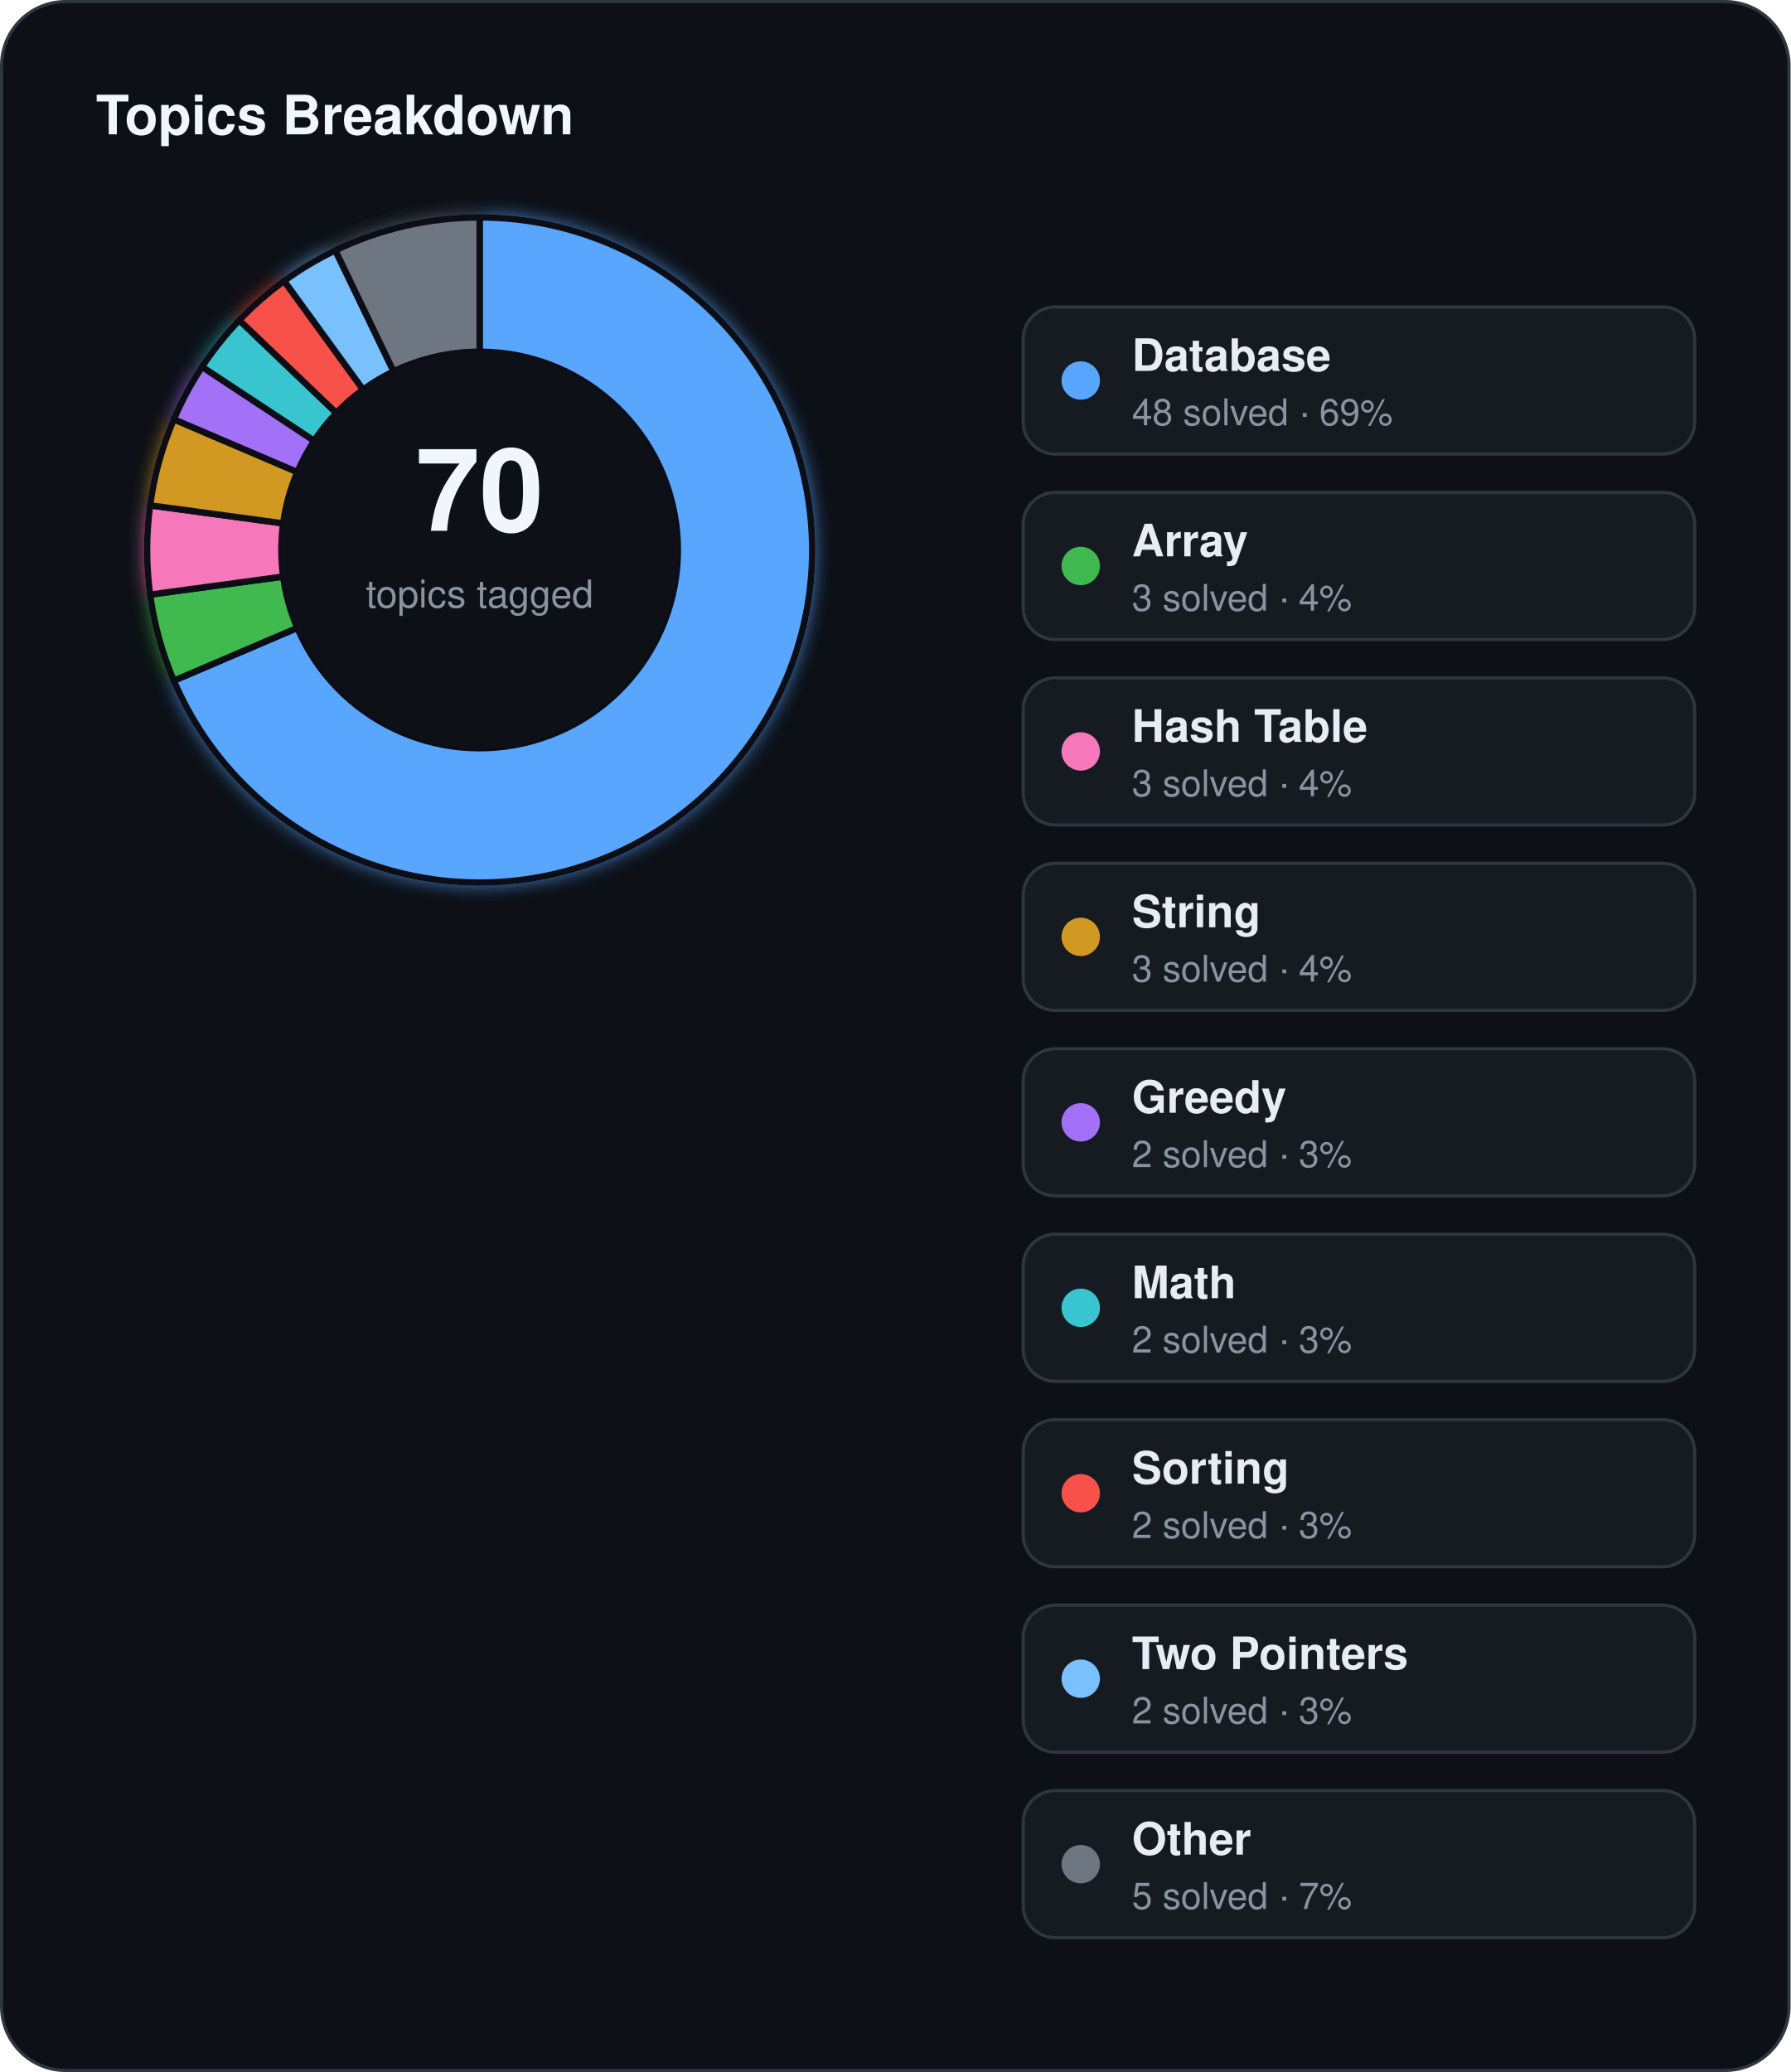
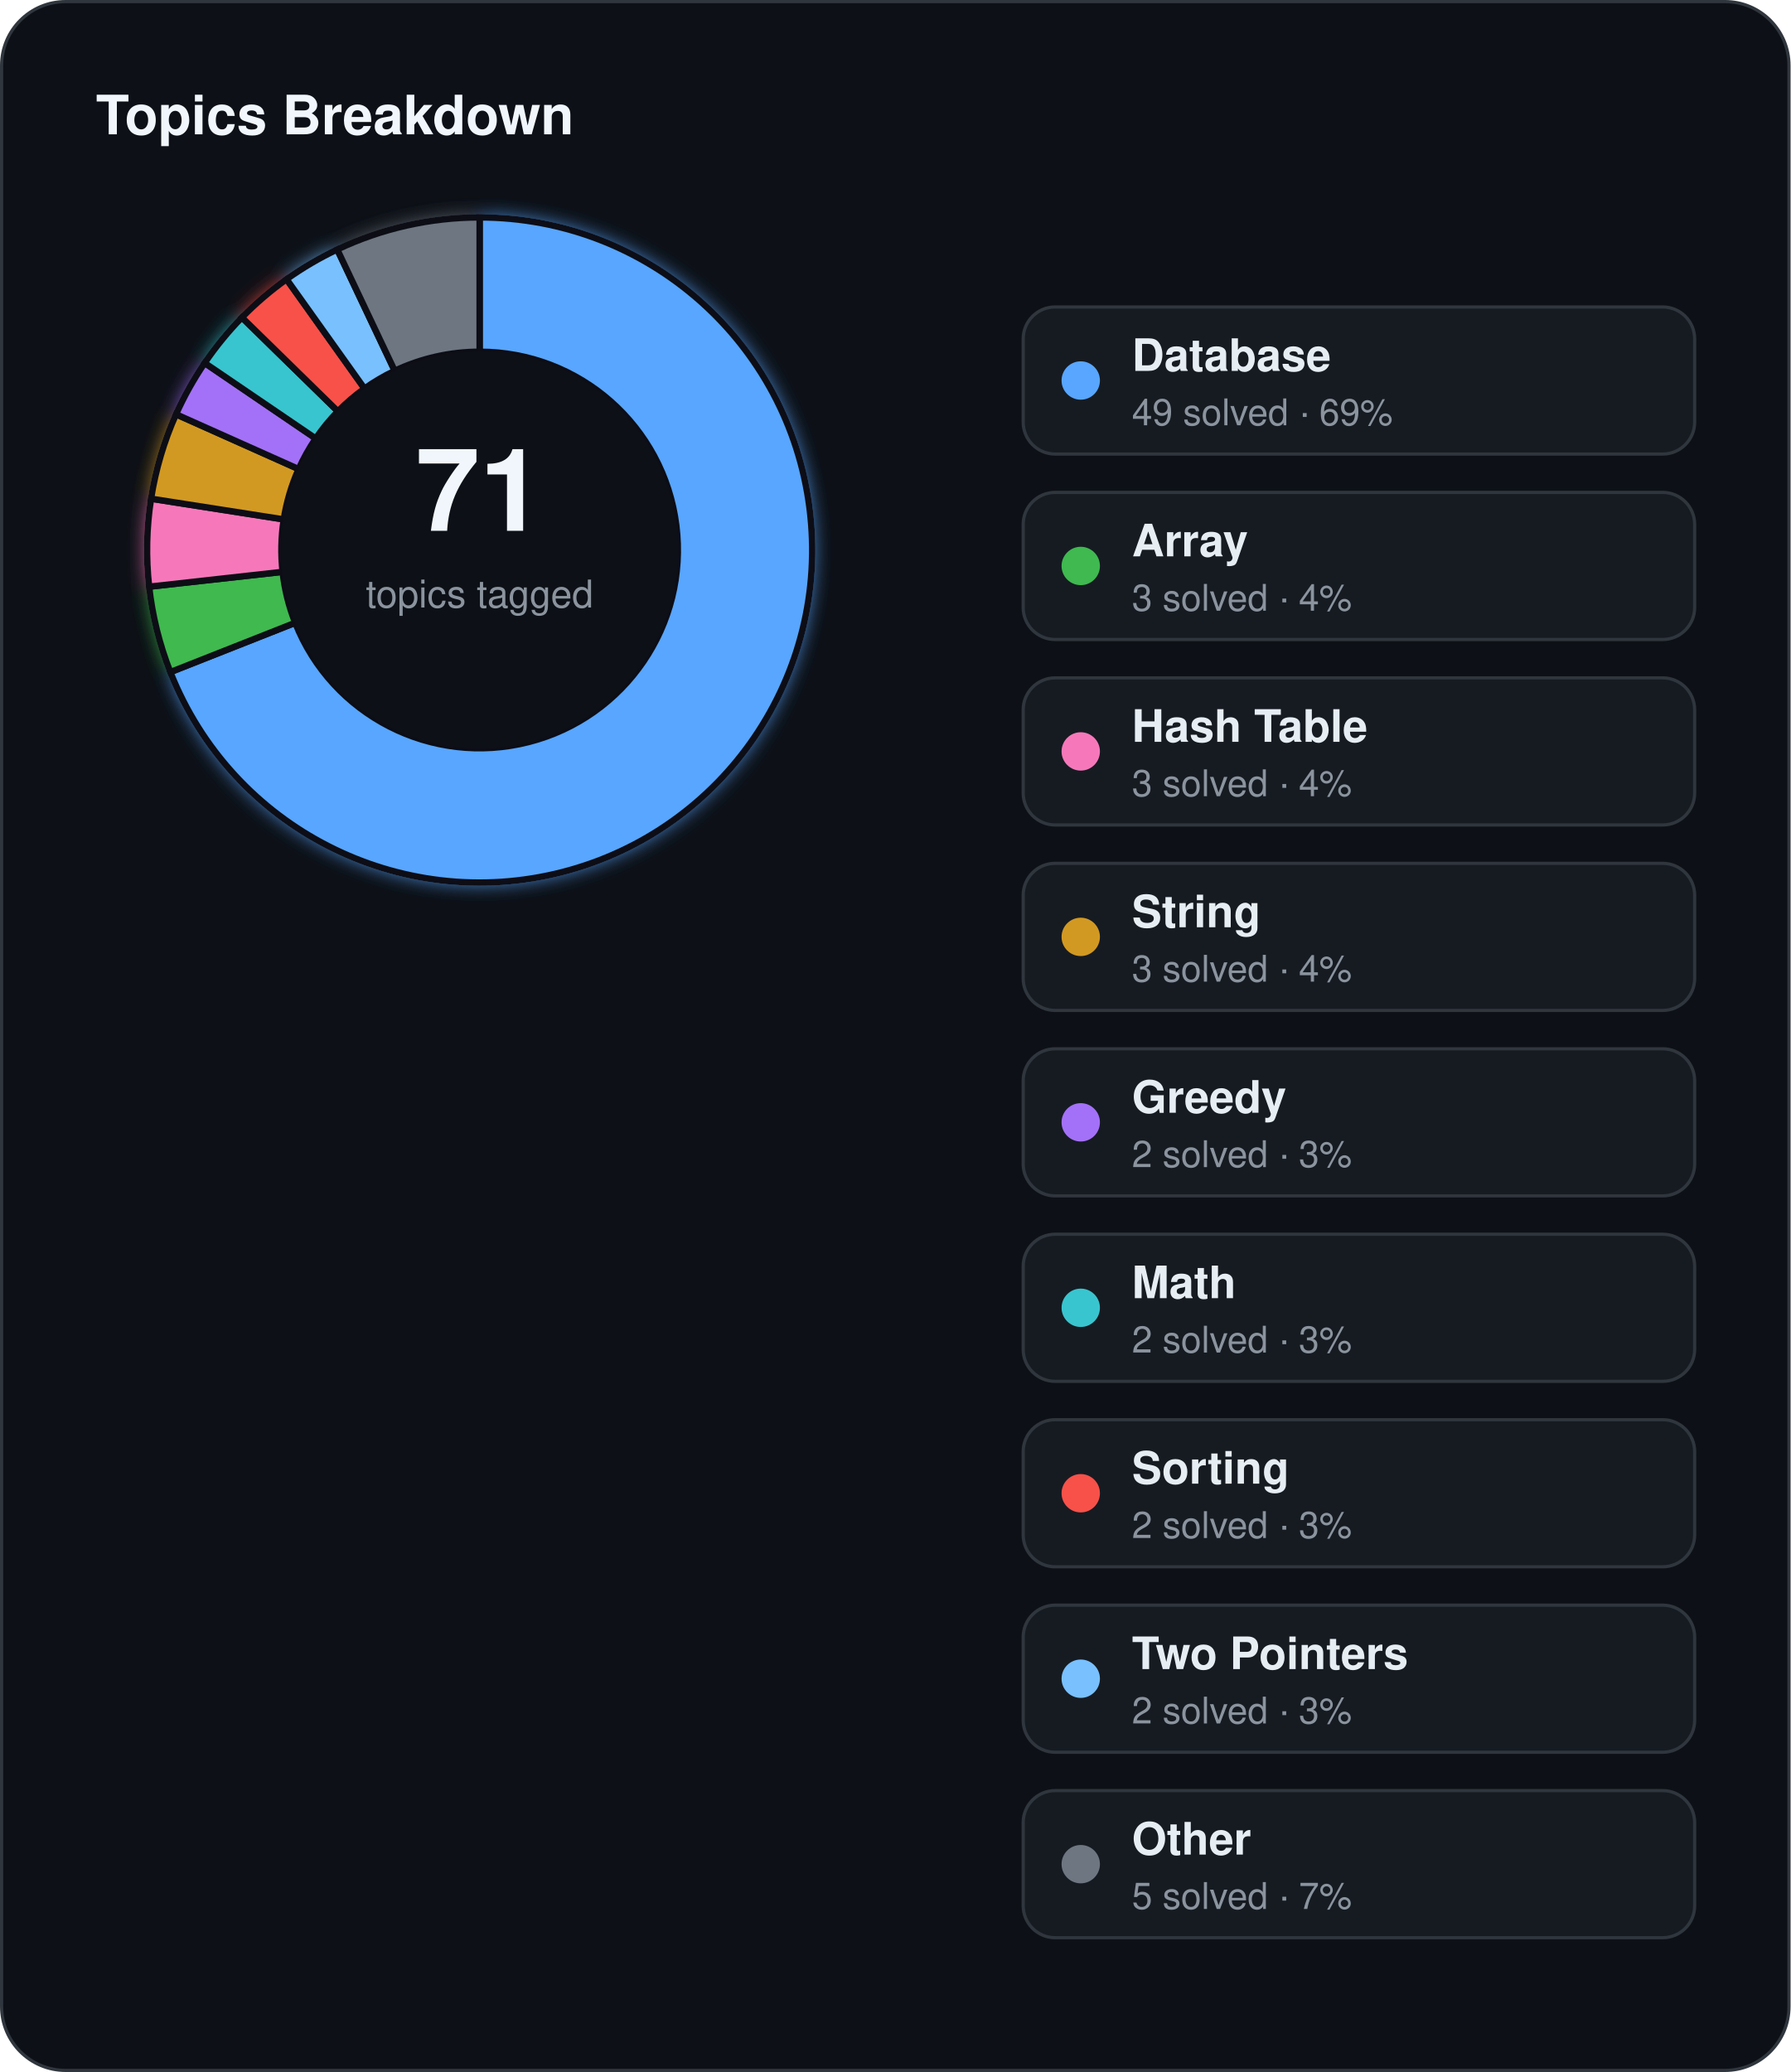
<svg xmlns="http://www.w3.org/2000/svg" width="560" height="648" viewBox="0 0 560 648">
  <defs>
    <filter id="topics-glow" x="-60%" y="-60%" width="220%" height="220%">
      <feGaussianBlur stdDeviation="3" result="blur" />
      <feMerge>
        <feMergeNode in="blur" />
        <feMergeNode in="SourceGraphic" />
      </feMerge>
    </filter>
  </defs>
  <rect x="0.5" y="0.5" width="559" height="647" rx="20" fill="#0d1117" stroke="#30363d" stroke-width="1" />
  <text x="30" y="42" fill="#f0f6fc" font-family="Segoe UI, Helvetica, Arial, sans-serif" font-size="17" font-weight="700">Topics Breakdown</text>
  <g filter="url(#topics-glow)">
-     <path d="M 150.00,68.00 A 104,104 0 1 1 54.37,212.87 L 92.99,196.37 A 62,62 0 1 0 150.00,110.00 Z" fill="#58a6ff" stroke="#0d1117" stroke-width="2" />
-     <path d="M 54.37,212.87 A 104,104 0 0 1 46.94,185.96 L 88.56,180.32 A 62,62 0 0 0 92.99,196.37 Z" fill="#3fb950" stroke="#0d1117" stroke-width="2" />
-     <path d="M 46.94,185.96 A 104,104 0 0 1 46.94,158.04 L 88.56,163.68 A 62,62 0 0 0 88.56,180.32 Z" fill="#f778ba" stroke="#0d1117" stroke-width="2" />
-     <path d="M 46.94,158.04 A 104,104 0 0 1 54.37,131.13 L 92.99,147.63 A 62,62 0 0 0 88.56,163.68 Z" fill="#d29922" stroke="#0d1117" stroke-width="2" />
-     <path d="M 54.37,131.13 A 104,104 0 0 1 63.20,114.71 L 98.26,137.84 A 62,62 0 0 0 92.99,147.63 Z" fill="#a371f7" stroke="#0d1117" stroke-width="2" />
-     <path d="M 63.20,114.71 A 104,104 0 0 1 74.83,100.13 L 105.19,129.15 A 62,62 0 0 0 98.26,137.84 Z" fill="#39c5cf" stroke="#0d1117" stroke-width="2" />
-     <path d="M 74.83,100.13 A 104,104 0 0 1 88.87,87.86 L 113.56,121.84 A 62,62 0 0 0 105.19,129.15 Z" fill="#f85149" stroke="#0d1117" stroke-width="2" />
-     <path d="M 88.87,87.86 A 104,104 0 0 1 104.88,78.30 L 123.10,116.14 A 62,62 0 0 0 113.56,121.84 Z" fill="#79c0ff" stroke="#0d1117" stroke-width="2" />
-     <path d="M 104.88,78.30 A 104,104 0 0 1 150.00,68.00 L 150.00,110.00 A 62,62 0 0 0 123.10,116.14 Z" fill="#6e7681" stroke="#0d1117" stroke-width="2" />
+     <path d="M 150.00,68.00 A 104,104 0 1 1 53.27,210.20 L 92.33,194.77 A 62,62 0 1 0 150.00,110.00 Z" fill="#58a6ff" stroke="#0d1117" stroke-width="2" />
+     <path d="M 53.27,210.20 A 104,104 0 0 1 46.64,183.48 L 88.38,178.84 A 62,62 0 0 0 92.33,194.77 Z" fill="#3fb950" stroke="#0d1117" stroke-width="2" />
+     <path d="M 46.64,183.48 A 104,104 0 0 1 47.24,155.96 L 88.74,162.44 A 62,62 0 0 0 88.38,178.84 Z" fill="#f778ba" stroke="#0d1117" stroke-width="2" />
+     <path d="M 47.24,155.96 A 104,104 0 0 1 55.05,129.56 L 93.40,146.70 A 62,62 0 0 0 88.74,162.44 Z" fill="#d29922" stroke="#0d1117" stroke-width="2" />
+     <path d="M 55.05,129.56 A 104,104 0 0 1 64.01,113.51 L 98.74,137.13 A 62,62 0 0 0 93.40,146.70 Z" fill="#a371f7" stroke="#0d1117" stroke-width="2" />
+     <path d="M 64.01,113.51 A 104,104 0 0 1 75.65,99.28 L 105.68,128.65 A 62,62 0 0 0 98.74,137.13 Z" fill="#39c5cf" stroke="#0d1117" stroke-width="2" />
+     <path d="M 75.65,99.28 A 104,104 0 0 1 89.62,87.32 L 114.00,121.52 A 62,62 0 0 0 105.68,128.65 Z" fill="#f85149" stroke="#0d1117" stroke-width="2" />
+     <path d="M 89.62,87.32 A 104,104 0 0 1 105.47,78.02 L 123.45,115.97 A 62,62 0 0 0 114.00,121.52 Z" fill="#79c0ff" stroke="#0d1117" stroke-width="2" />
+     <path d="M 105.47,78.02 A 104,104 0 0 1 150.00,68.00 L 150.00,110.00 A 62,62 0 0 0 123.45,115.97 Z" fill="#6e7681" stroke="#0d1117" stroke-width="2" />
  </g>
  <circle cx="150" cy="172" r="62" fill="#0d1117" />
-   <text x="150" y="166" text-anchor="middle" fill="#f0f6fc" font-family="Segoe UI, Helvetica, Arial, sans-serif" font-size="36" font-weight="700">70</text>
+   <text x="150" y="166" text-anchor="middle" fill="#f0f6fc" font-family="Segoe UI, Helvetica, Arial, sans-serif" font-size="36" font-weight="700">71</text>
  <text x="150" y="190" text-anchor="middle" fill="#8b949e" font-family="Segoe UI, Helvetica, Arial, sans-serif" font-size="12">topics tagged</text>
  <rect x="320" y="96" width="210" height="46" rx="10" fill="#161b22" stroke="#30363d" stroke-width="1" />
  <circle cx="338" cy="119" r="6" fill="#58a6ff" />
  <text x="354" y="116" fill="#e6edf3" font-family="Segoe UI, Helvetica, Arial, sans-serif" font-size="14" font-weight="600">Database</text>
-   <text x="354" y="133" fill="#8b949e" font-family="Segoe UI, Helvetica, Arial, sans-serif" font-size="11.5">48 solved · 69%</text>
+   <text x="354" y="133" fill="#8b949e" font-family="Segoe UI, Helvetica, Arial, sans-serif" font-size="11.5">49 solved · 69%</text>
  <rect x="320" y="154" width="210" height="46" rx="10" fill="#161b22" stroke="#30363d" stroke-width="1" />
  <circle cx="338" cy="177" r="6" fill="#3fb950" />
  <text x="354" y="174" fill="#e6edf3" font-family="Segoe UI, Helvetica, Arial, sans-serif" font-size="14" font-weight="600">Array</text>
  <text x="354" y="191" fill="#8b949e" font-family="Segoe UI, Helvetica, Arial, sans-serif" font-size="11.5">3 solved · 4%</text>
  <rect x="320" y="212" width="210" height="46" rx="10" fill="#161b22" stroke="#30363d" stroke-width="1" />
  <circle cx="338" cy="235" r="6" fill="#f778ba" />
  <text x="354" y="232" fill="#e6edf3" font-family="Segoe UI, Helvetica, Arial, sans-serif" font-size="14" font-weight="600">Hash Table</text>
  <text x="354" y="249" fill="#8b949e" font-family="Segoe UI, Helvetica, Arial, sans-serif" font-size="11.5">3 solved · 4%</text>
  <rect x="320" y="270" width="210" height="46" rx="10" fill="#161b22" stroke="#30363d" stroke-width="1" />
  <circle cx="338" cy="293" r="6" fill="#d29922" />
  <text x="354" y="290" fill="#e6edf3" font-family="Segoe UI, Helvetica, Arial, sans-serif" font-size="14" font-weight="600">String</text>
  <text x="354" y="307" fill="#8b949e" font-family="Segoe UI, Helvetica, Arial, sans-serif" font-size="11.5">3 solved · 4%</text>
  <rect x="320" y="328" width="210" height="46" rx="10" fill="#161b22" stroke="#30363d" stroke-width="1" />
  <circle cx="338" cy="351" r="6" fill="#a371f7" />
  <text x="354" y="348" fill="#e6edf3" font-family="Segoe UI, Helvetica, Arial, sans-serif" font-size="14" font-weight="600">Greedy</text>
  <text x="354" y="365" fill="#8b949e" font-family="Segoe UI, Helvetica, Arial, sans-serif" font-size="11.5">2 solved · 3%</text>
  <rect x="320" y="386" width="210" height="46" rx="10" fill="#161b22" stroke="#30363d" stroke-width="1" />
  <circle cx="338" cy="409" r="6" fill="#39c5cf" />
  <text x="354" y="406" fill="#e6edf3" font-family="Segoe UI, Helvetica, Arial, sans-serif" font-size="14" font-weight="600">Math</text>
  <text x="354" y="423" fill="#8b949e" font-family="Segoe UI, Helvetica, Arial, sans-serif" font-size="11.5">2 solved · 3%</text>
  <rect x="320" y="444" width="210" height="46" rx="10" fill="#161b22" stroke="#30363d" stroke-width="1" />
  <circle cx="338" cy="467" r="6" fill="#f85149" />
  <text x="354" y="464" fill="#e6edf3" font-family="Segoe UI, Helvetica, Arial, sans-serif" font-size="14" font-weight="600">Sorting</text>
  <text x="354" y="481" fill="#8b949e" font-family="Segoe UI, Helvetica, Arial, sans-serif" font-size="11.5">2 solved · 3%</text>
  <rect x="320" y="502" width="210" height="46" rx="10" fill="#161b22" stroke="#30363d" stroke-width="1" />
  <circle cx="338" cy="525" r="6" fill="#79c0ff" />
  <text x="354" y="522" fill="#e6edf3" font-family="Segoe UI, Helvetica, Arial, sans-serif" font-size="14" font-weight="600">Two Pointers</text>
  <text x="354" y="539" fill="#8b949e" font-family="Segoe UI, Helvetica, Arial, sans-serif" font-size="11.5">2 solved · 3%</text>
  <rect x="320" y="560" width="210" height="46" rx="10" fill="#161b22" stroke="#30363d" stroke-width="1" />
  <circle cx="338" cy="583" r="6" fill="#6e7681" />
  <text x="354" y="580" fill="#e6edf3" font-family="Segoe UI, Helvetica, Arial, sans-serif" font-size="14" font-weight="600">Other</text>
  <text x="354" y="597" fill="#8b949e" font-family="Segoe UI, Helvetica, Arial, sans-serif" font-size="11.5">5 solved · 7%</text>
</svg>
